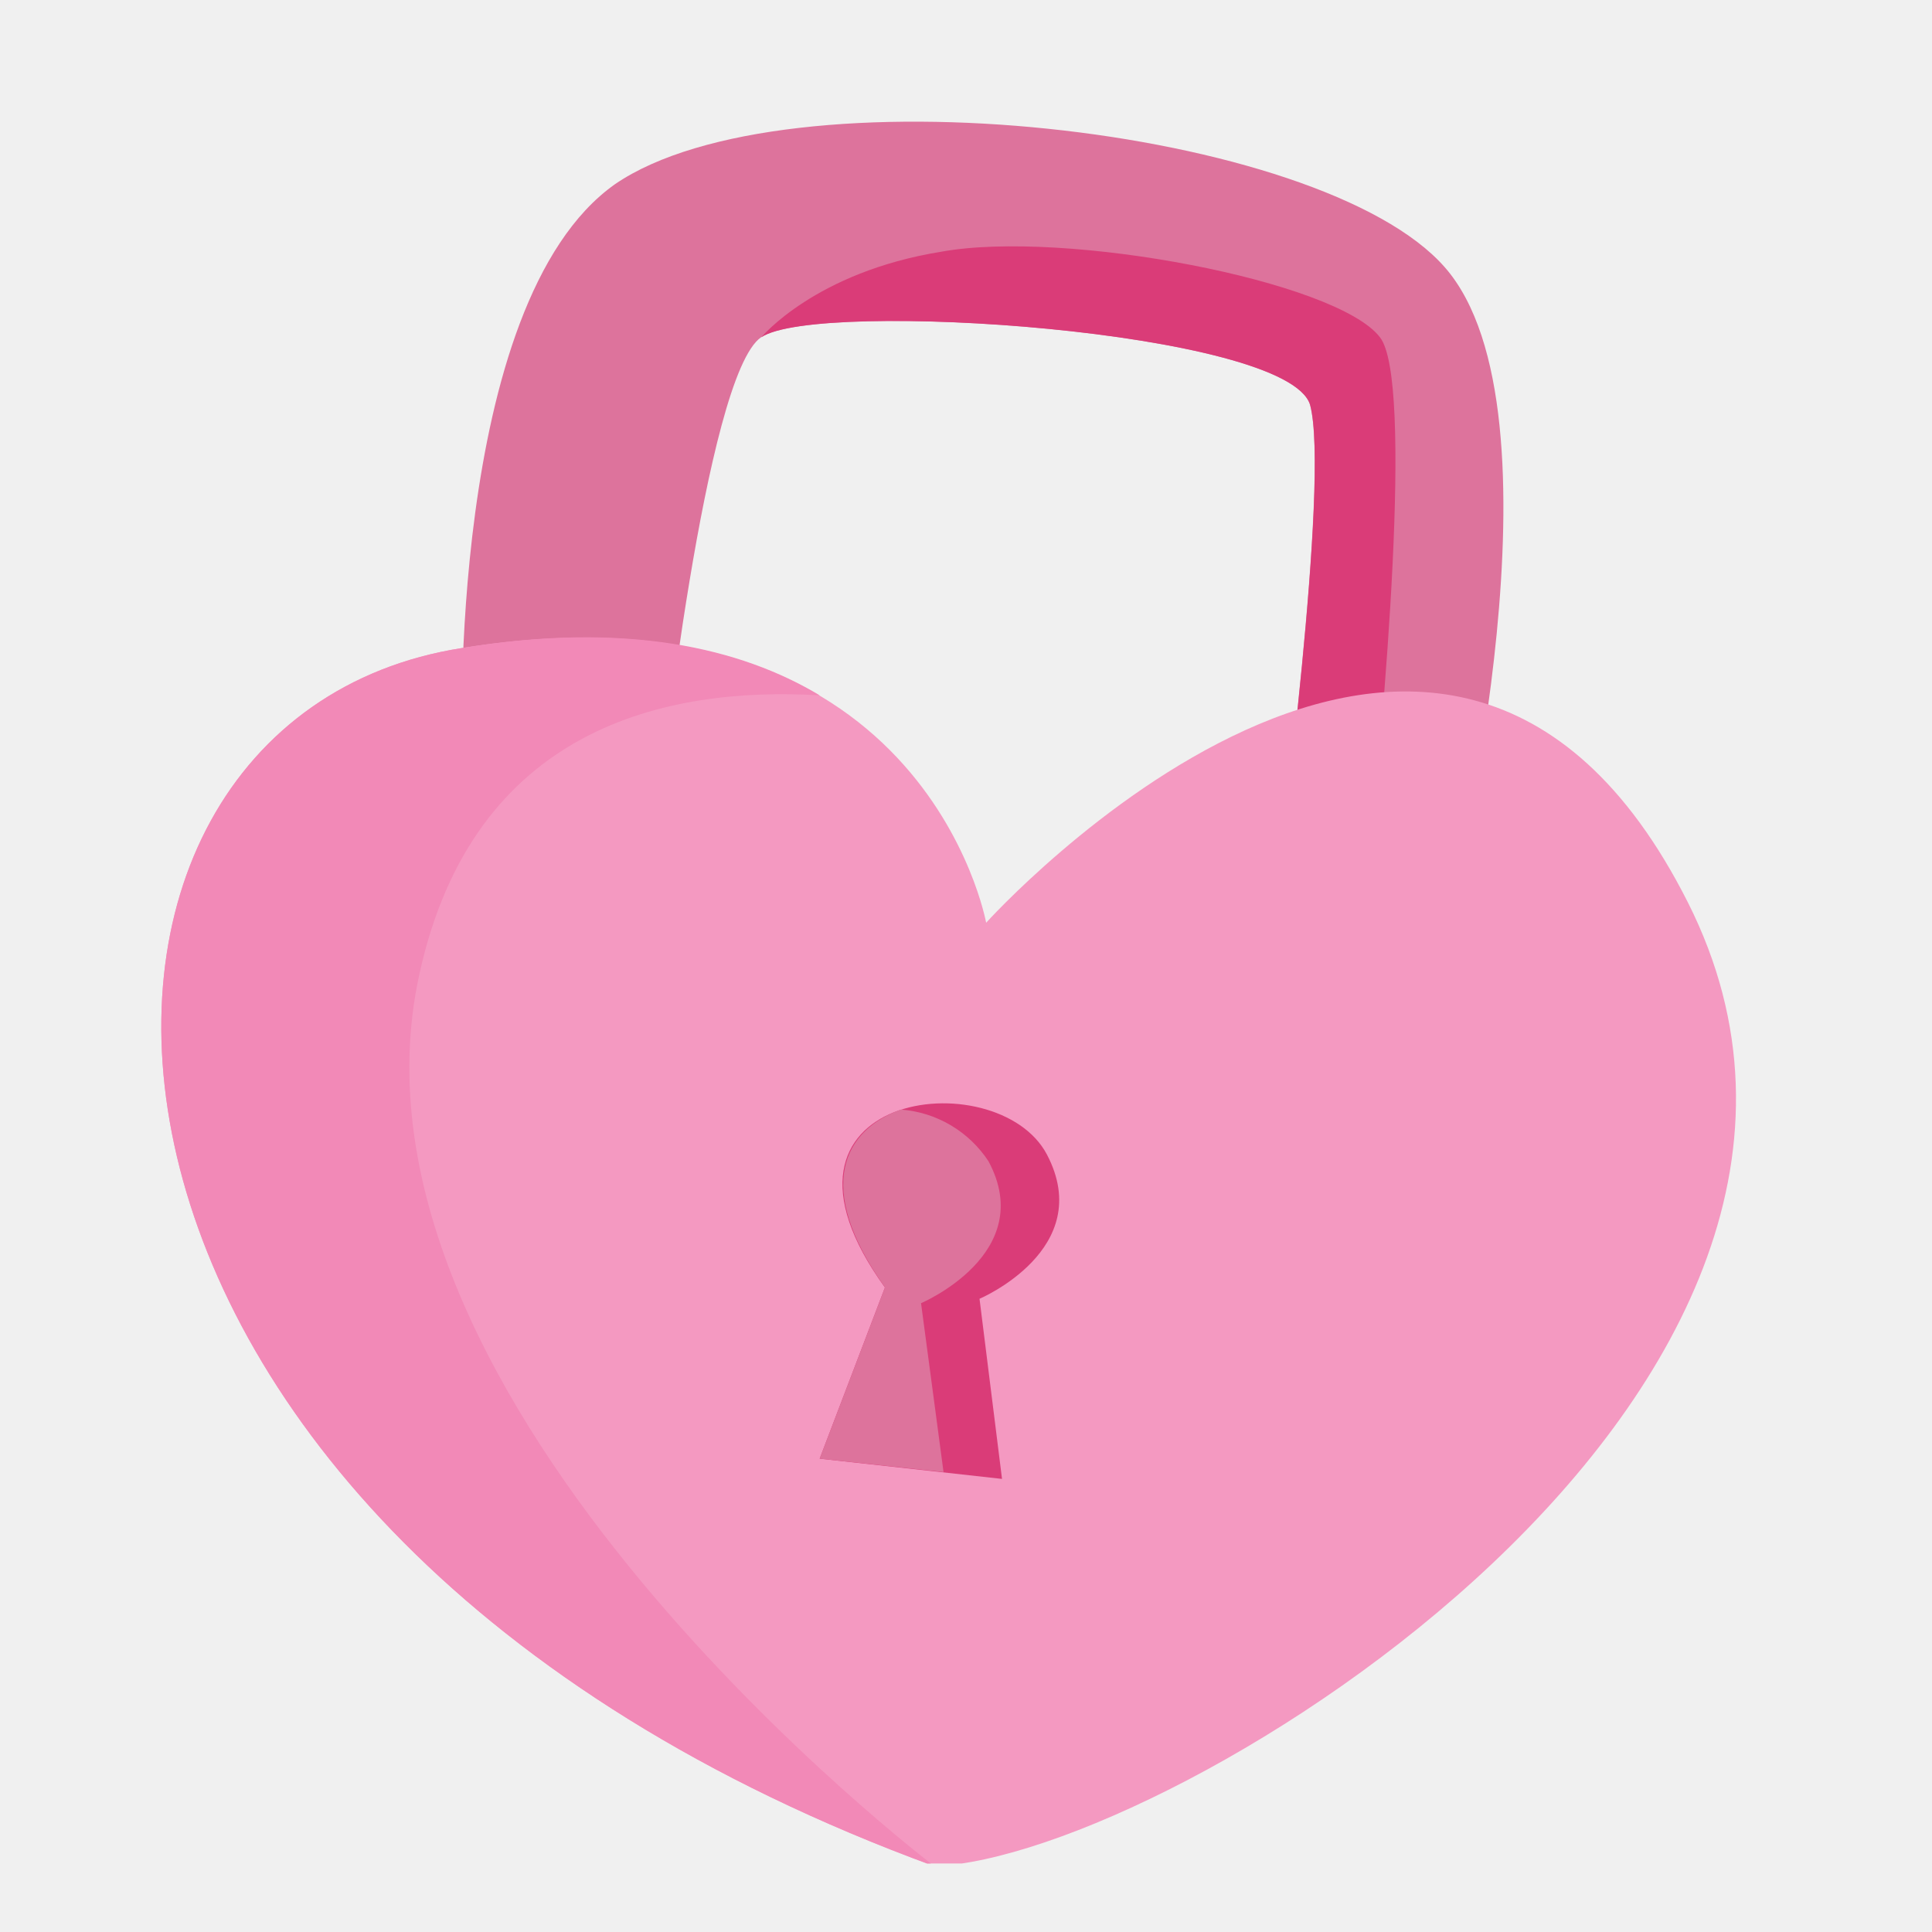
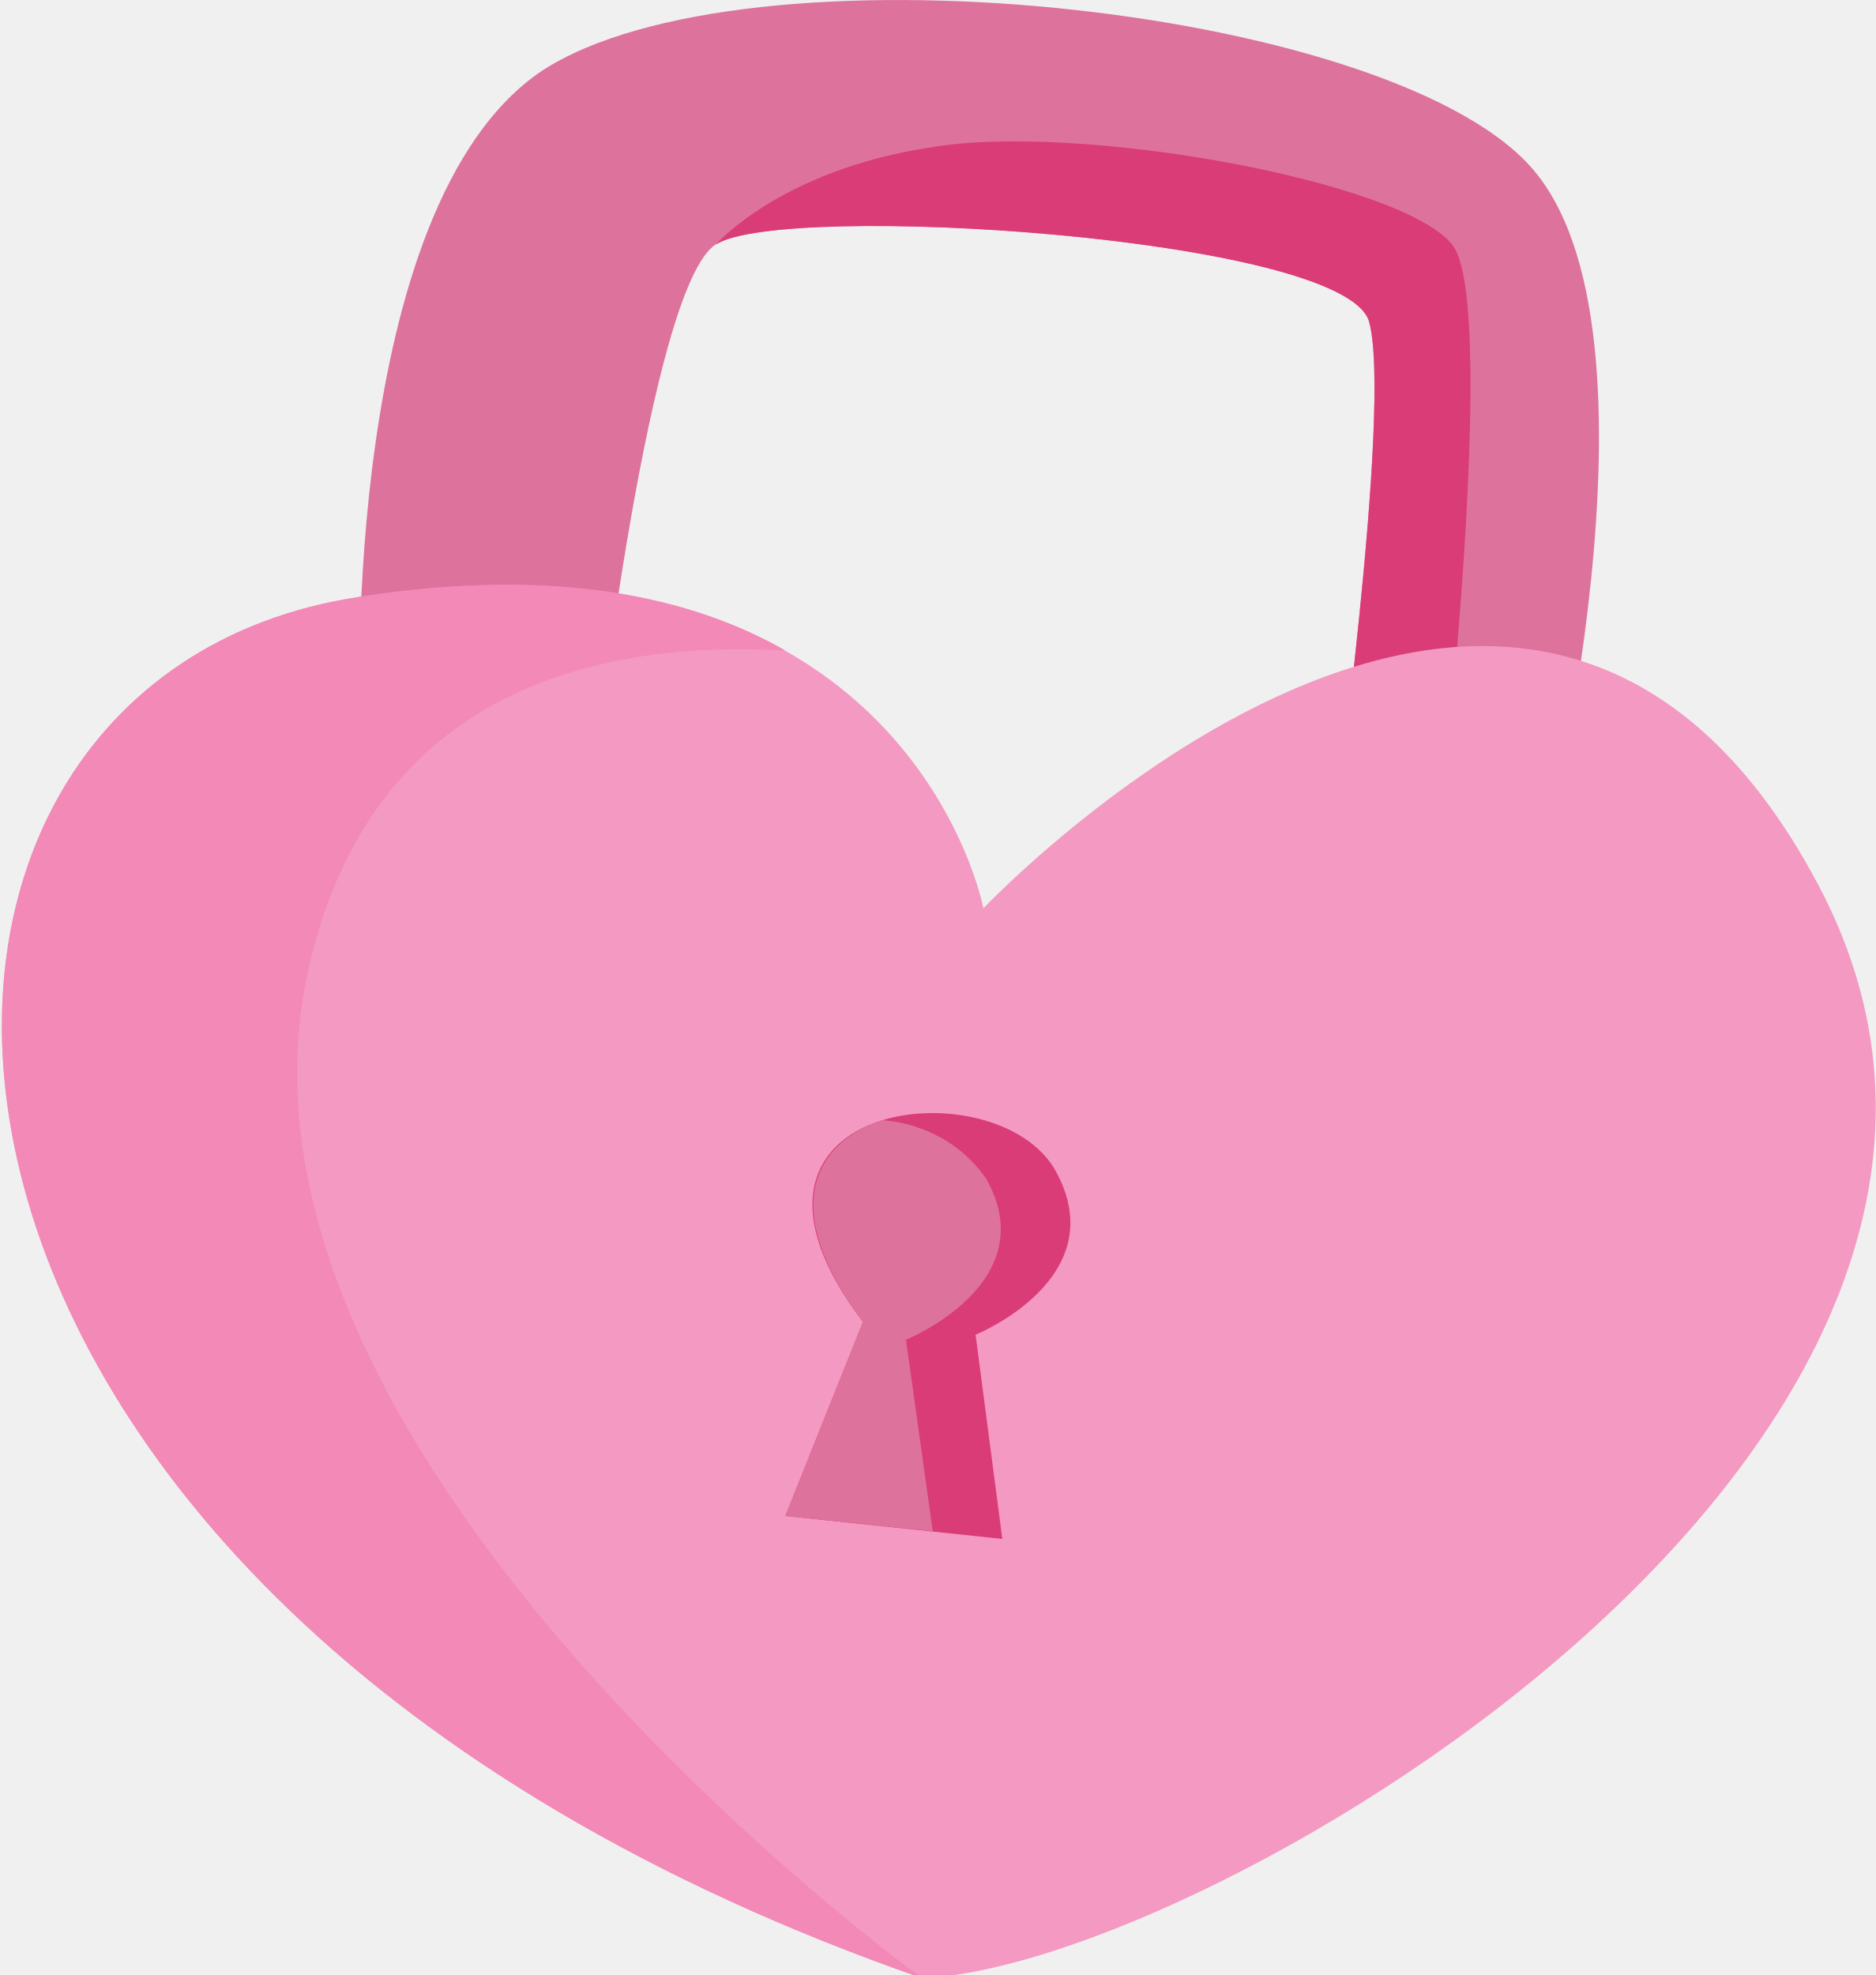
- <svg xmlns="http://www.w3.org/2000/svg" width="500" zoomAndPan="magnify" viewBox="0 0 375 375" height="500" preserveAspectRatio="xMidYMid meet" version="1.0">
-   <defs>
-     <clipPath id="4fda33311f">
-       <path d="M 31 123 L 337 123 L 337 361.703 L 31 361.703 Z M 31 123 " clip-rule="nonzero" />
-     </clipPath>
-     <clipPath id="7254dcb32c">
-       <path d="M 31 123 L 182 123 L 182 361.703 L 31 361.703 Z M 31 123 " clip-rule="nonzero" />
-     </clipPath>
-   </defs>
-   <path fill="#dd739c" d="M 89.684 145.891 C 89.684 145.891 86.605 58.914 119.371 35.75 C 152.555 13.023 256.461 24.383 280.469 51.918 C 304.922 79.891 282.219 172.973 282.219 172.973 L 248.164 169.039 C 248.164 169.039 258.203 92.988 254.273 78.566 C 249.91 64.141 158.664 58.047 147.746 65.453 C 136.832 72.863 128.102 154.613 128.102 154.613 Z M 89.684 145.891 " fill-opacity="1" fill-rule="evenodd" />
-   <path fill="#da3c78" d="M 265.211 170.797 L 248.188 169.055 C 248.188 169.055 258.223 93.004 254.297 78.582 C 249.93 64.156 158.684 58.062 147.77 65.469 C 147.77 65.469 158.246 52.797 182.699 48.859 C 206.711 44.492 259.539 54.539 267.848 65.469 C 274.398 73.773 268.719 139.332 265.227 170.797 Z M 265.211 170.797 " fill-opacity="1" fill-rule="evenodd" />
-   <g clip-path="url(#4fda33311f)">
-     <path fill="#f499c1" d="M 181.363 362.23 C 227.645 360.484 375.211 269.574 327.625 175.172 C 280.039 80.77 191.41 179.102 191.41 179.102 C 191.41 179.102 179.184 111.359 89.684 125.781 C 0.184 139.77 1.047 296.238 181.363 362.23 Z M 181.363 362.23 " fill-opacity="1" fill-rule="evenodd" />
+ <svg xmlns="http://www.w3.org/2000/svg" width="38" height="40" viewBox="0 0 38 40" fill="none">
+   <path fill-rule="evenodd" clip-rule="evenodd" d="M7.288 14.467C7.288 14.467 6.905 4.176 10.974 1.436C15.095 -1.253 27.998 0.091 30.98 3.349C34.017 6.658 31.197 17.671 31.197 17.671L26.968 17.205C26.968 17.205 28.215 8.208 27.727 6.501C27.185 4.795 15.854 4.074 14.498 4.95C13.143 5.827 12.058 15.499 12.058 15.499L7.288 14.467Z" fill="#DD739C" />
+   <path fill-rule="evenodd" clip-rule="evenodd" d="M29.085 17.413L26.971 17.207C26.971 17.207 28.217 8.21 27.73 6.503C27.187 4.796 15.856 4.076 14.501 4.952C14.501 4.952 15.802 3.453 18.838 2.987C21.82 2.47 28.381 3.659 29.413 4.952C30.226 5.934 29.521 13.691 29.087 17.413H29.085Z" fill="#DA3C78" />
+   <mask id="mask0_32_31" style="mask-type:luminance" maskUnits="userSpaceOnUse" x="0" y="11" width="38" height="29">
+     <path d="M0 11.758H38V40H0V11.758Z" fill="white" />
+   </mask>
+   <g mask="url(#mask0_32_31)">
+     <path fill-rule="evenodd" clip-rule="evenodd" d="M18.673 40.062C24.42 39.856 42.745 29.1 36.836 17.931C30.927 6.762 19.92 18.396 19.92 18.396C19.92 18.396 18.402 10.381 7.288 12.088C-3.827 13.742 -3.72 32.255 18.673 40.062Z" fill="#F499C1" />
  </g>
-   <g clip-path="url(#7254dcb32c)">
-     <path fill="#f289b7" d="M 159.098 134.965 C 143.816 125.781 121.551 120.539 89.684 125.781 C 0.184 139.77 1.047 296.238 181.363 362.23 C 181.363 362.23 63.051 272.637 81.387 189.156 C 91.867 141.078 129.414 133.215 159.098 134.965 Z M 159.098 134.965 " fill-opacity="1" fill-rule="evenodd" />
+   <mask id="mask1_32_31" style="mask-type:luminance" maskUnits="userSpaceOnUse" x="0" y="11" width="19" height="29">
+     <path d="M0 11.758H18.752V40H0V11.758Z" fill="white" />
+   </mask>
+   <g mask="url(#mask1_32_31)">
+     <path fill-rule="evenodd" clip-rule="evenodd" d="M15.908 13.174C14.01 12.088 11.245 11.467 7.288 12.088C-3.827 13.742 -3.72 32.255 18.673 40.062C18.673 40.062 3.98 29.462 6.257 19.585C7.559 13.897 12.221 12.967 15.908 13.174Z" fill="#F289B7" />
  </g>
-   <path fill="#da3c78" d="M 171.762 249.906 L 159.098 283.125 L 194.492 287.055 L 190.125 252.094 C 190.125 252.094 212.828 242.477 203.223 224.121 C 193.613 205.77 144.254 211.863 171.762 249.906 Z M 171.762 249.906 " fill-opacity="1" fill-rule="evenodd" />
-   <path fill="#dd739c" d="M 171.762 249.906 L 159.098 283.125 L 183.141 285.727 L 178.773 252.945 C 178.773 252.945 201.477 243.332 191.871 225.41 C 190.93 223.977 189.844 222.668 188.602 221.484 C 187.363 220.301 186.004 219.273 184.527 218.402 C 183.051 217.531 181.496 216.84 179.863 216.324 C 178.227 215.812 176.555 215.492 174.848 215.363 C 163.93 219.289 157.816 230.238 171.77 249.887 Z M 171.762 249.906 " fill-opacity="1" fill-rule="evenodd" />
+   <path fill-rule="evenodd" clip-rule="evenodd" d="M17.48 26.773L15.908 30.703L20.303 31.168L19.761 27.032C19.761 27.032 22.58 25.894 21.387 23.722C20.194 21.551 14.064 22.272 17.48 26.773Z" fill="#DA3C78" />
+   <path fill-rule="evenodd" clip-rule="evenodd" d="M17.48 26.773L15.908 30.703L18.893 31.011L18.351 27.133C18.351 27.133 21.17 25.995 19.977 23.875C19.861 23.705 19.726 23.55 19.572 23.41C19.418 23.27 19.249 23.149 19.066 23.046C18.882 22.943 18.689 22.861 18.486 22.8C18.283 22.739 18.076 22.701 17.863 22.686C16.508 23.151 15.748 24.446 17.481 26.771L17.48 26.773Z" fill="#DD739C" />
</svg>
